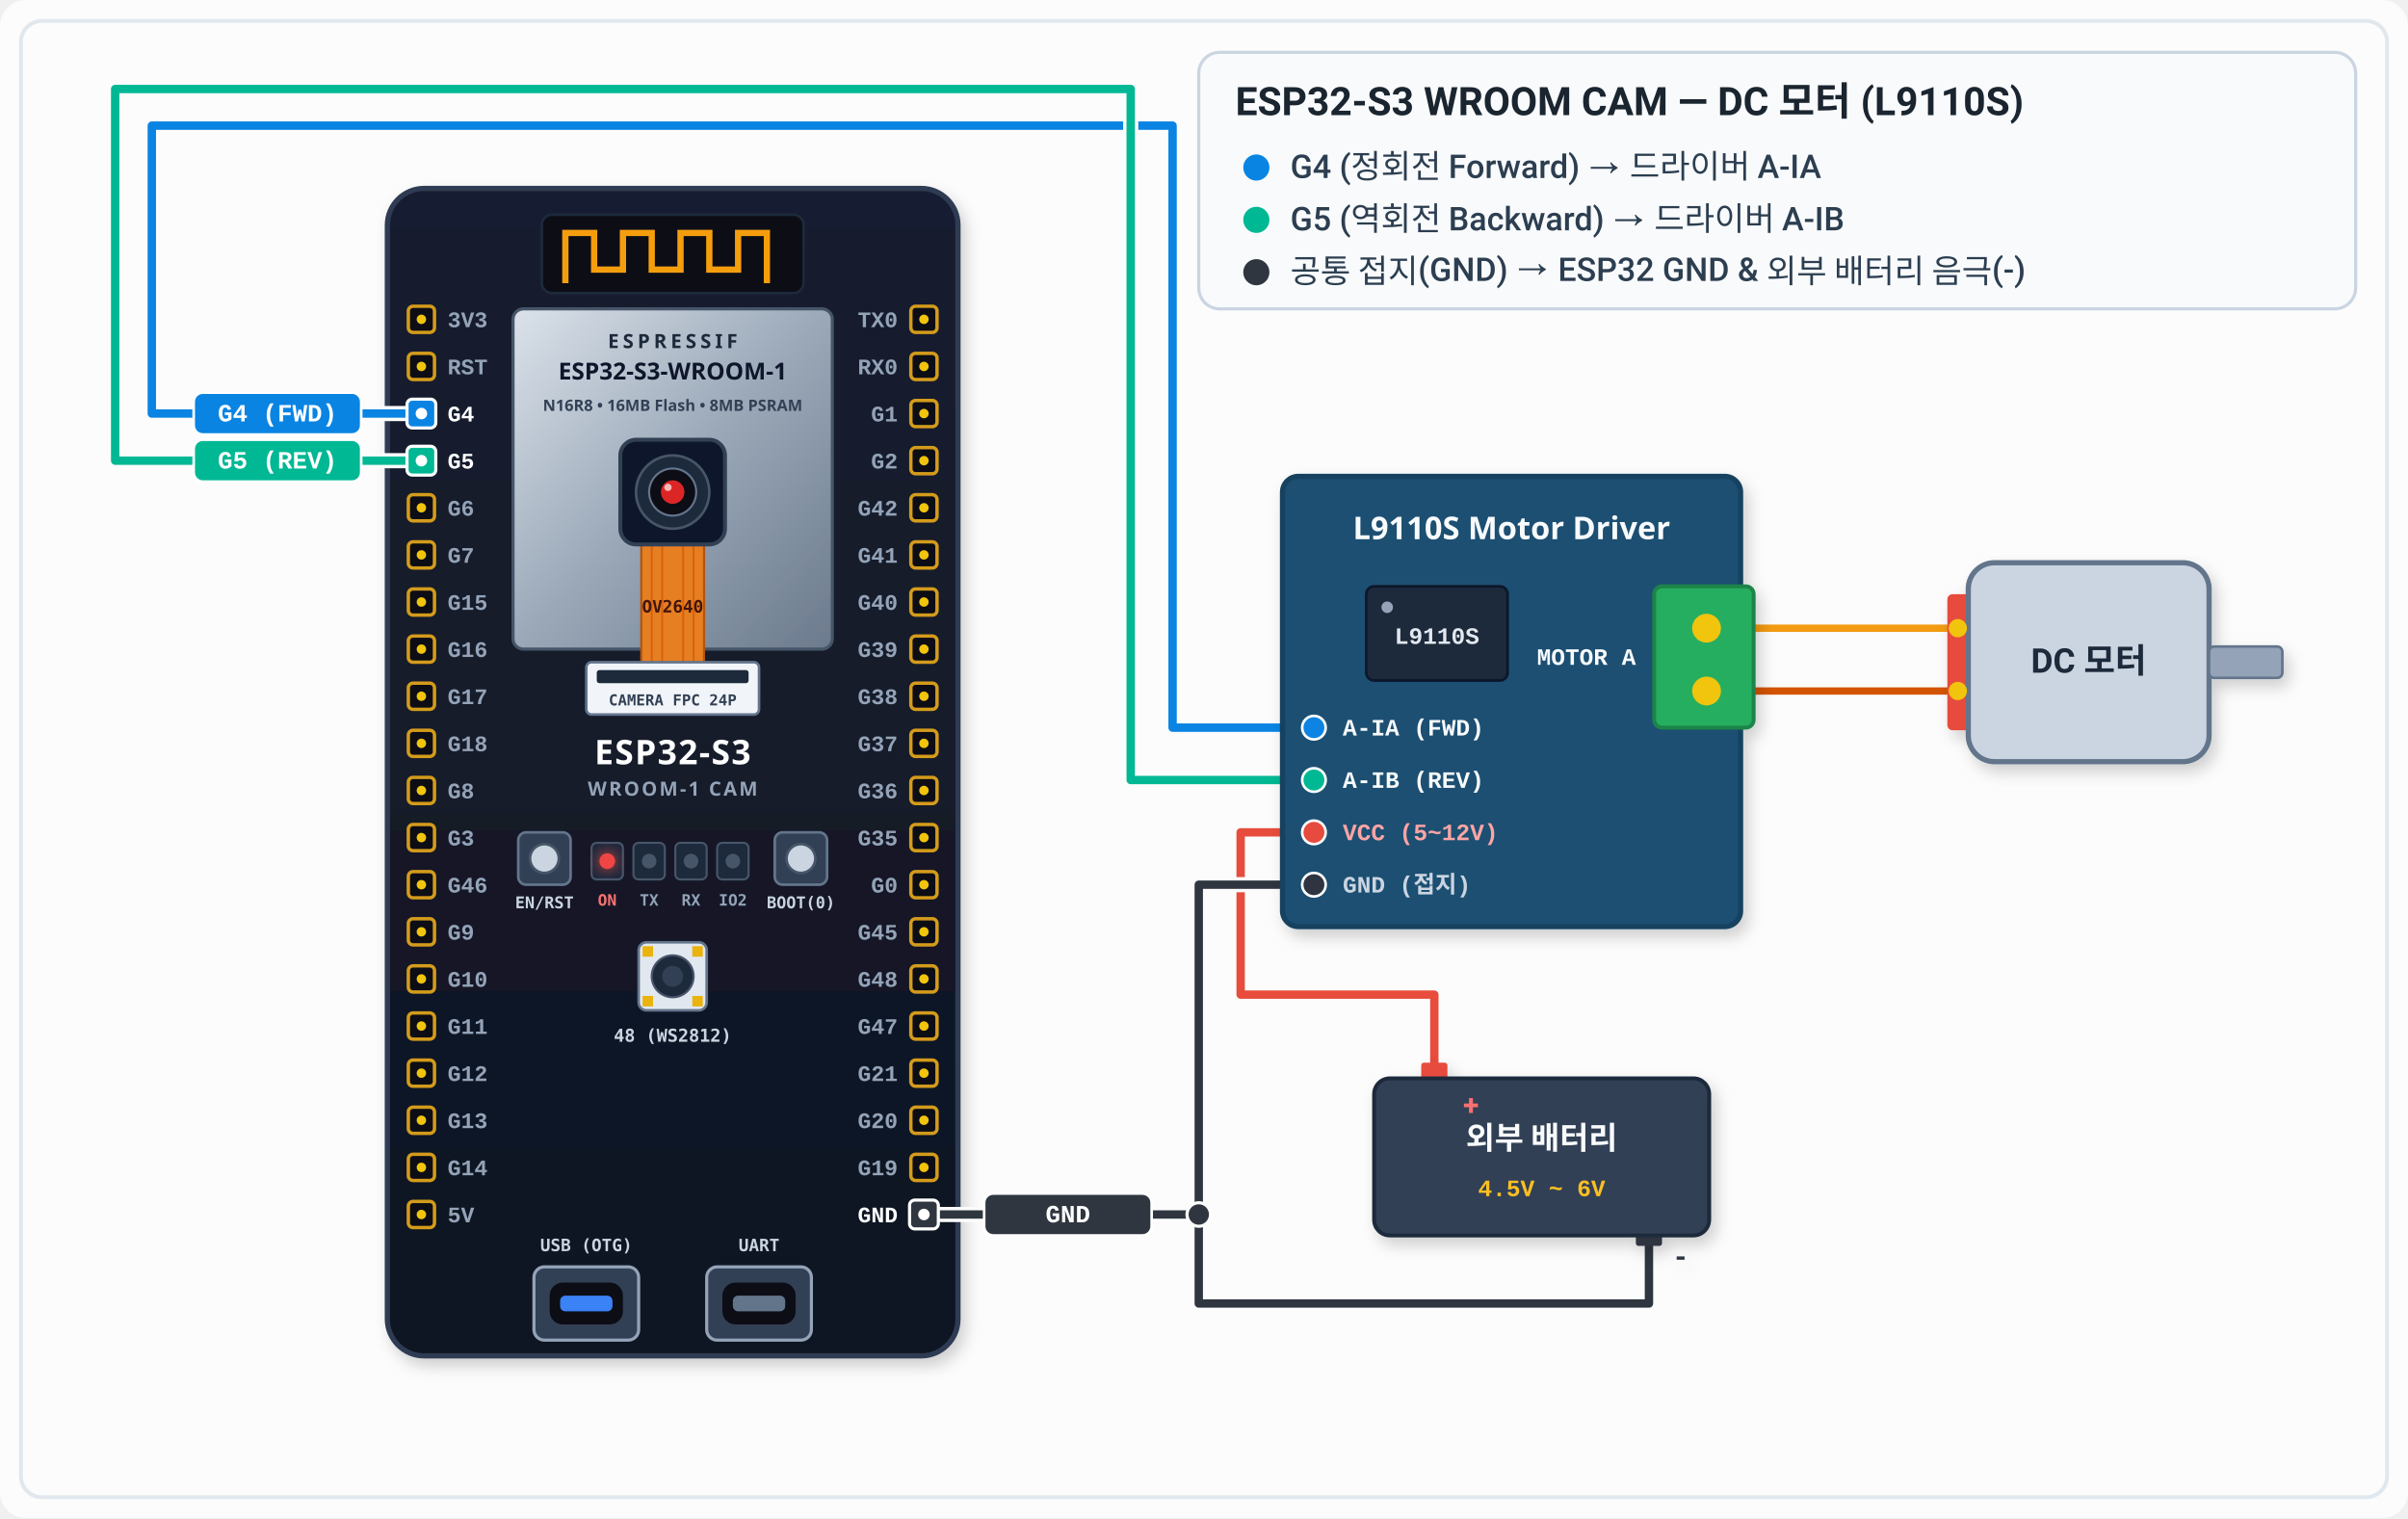
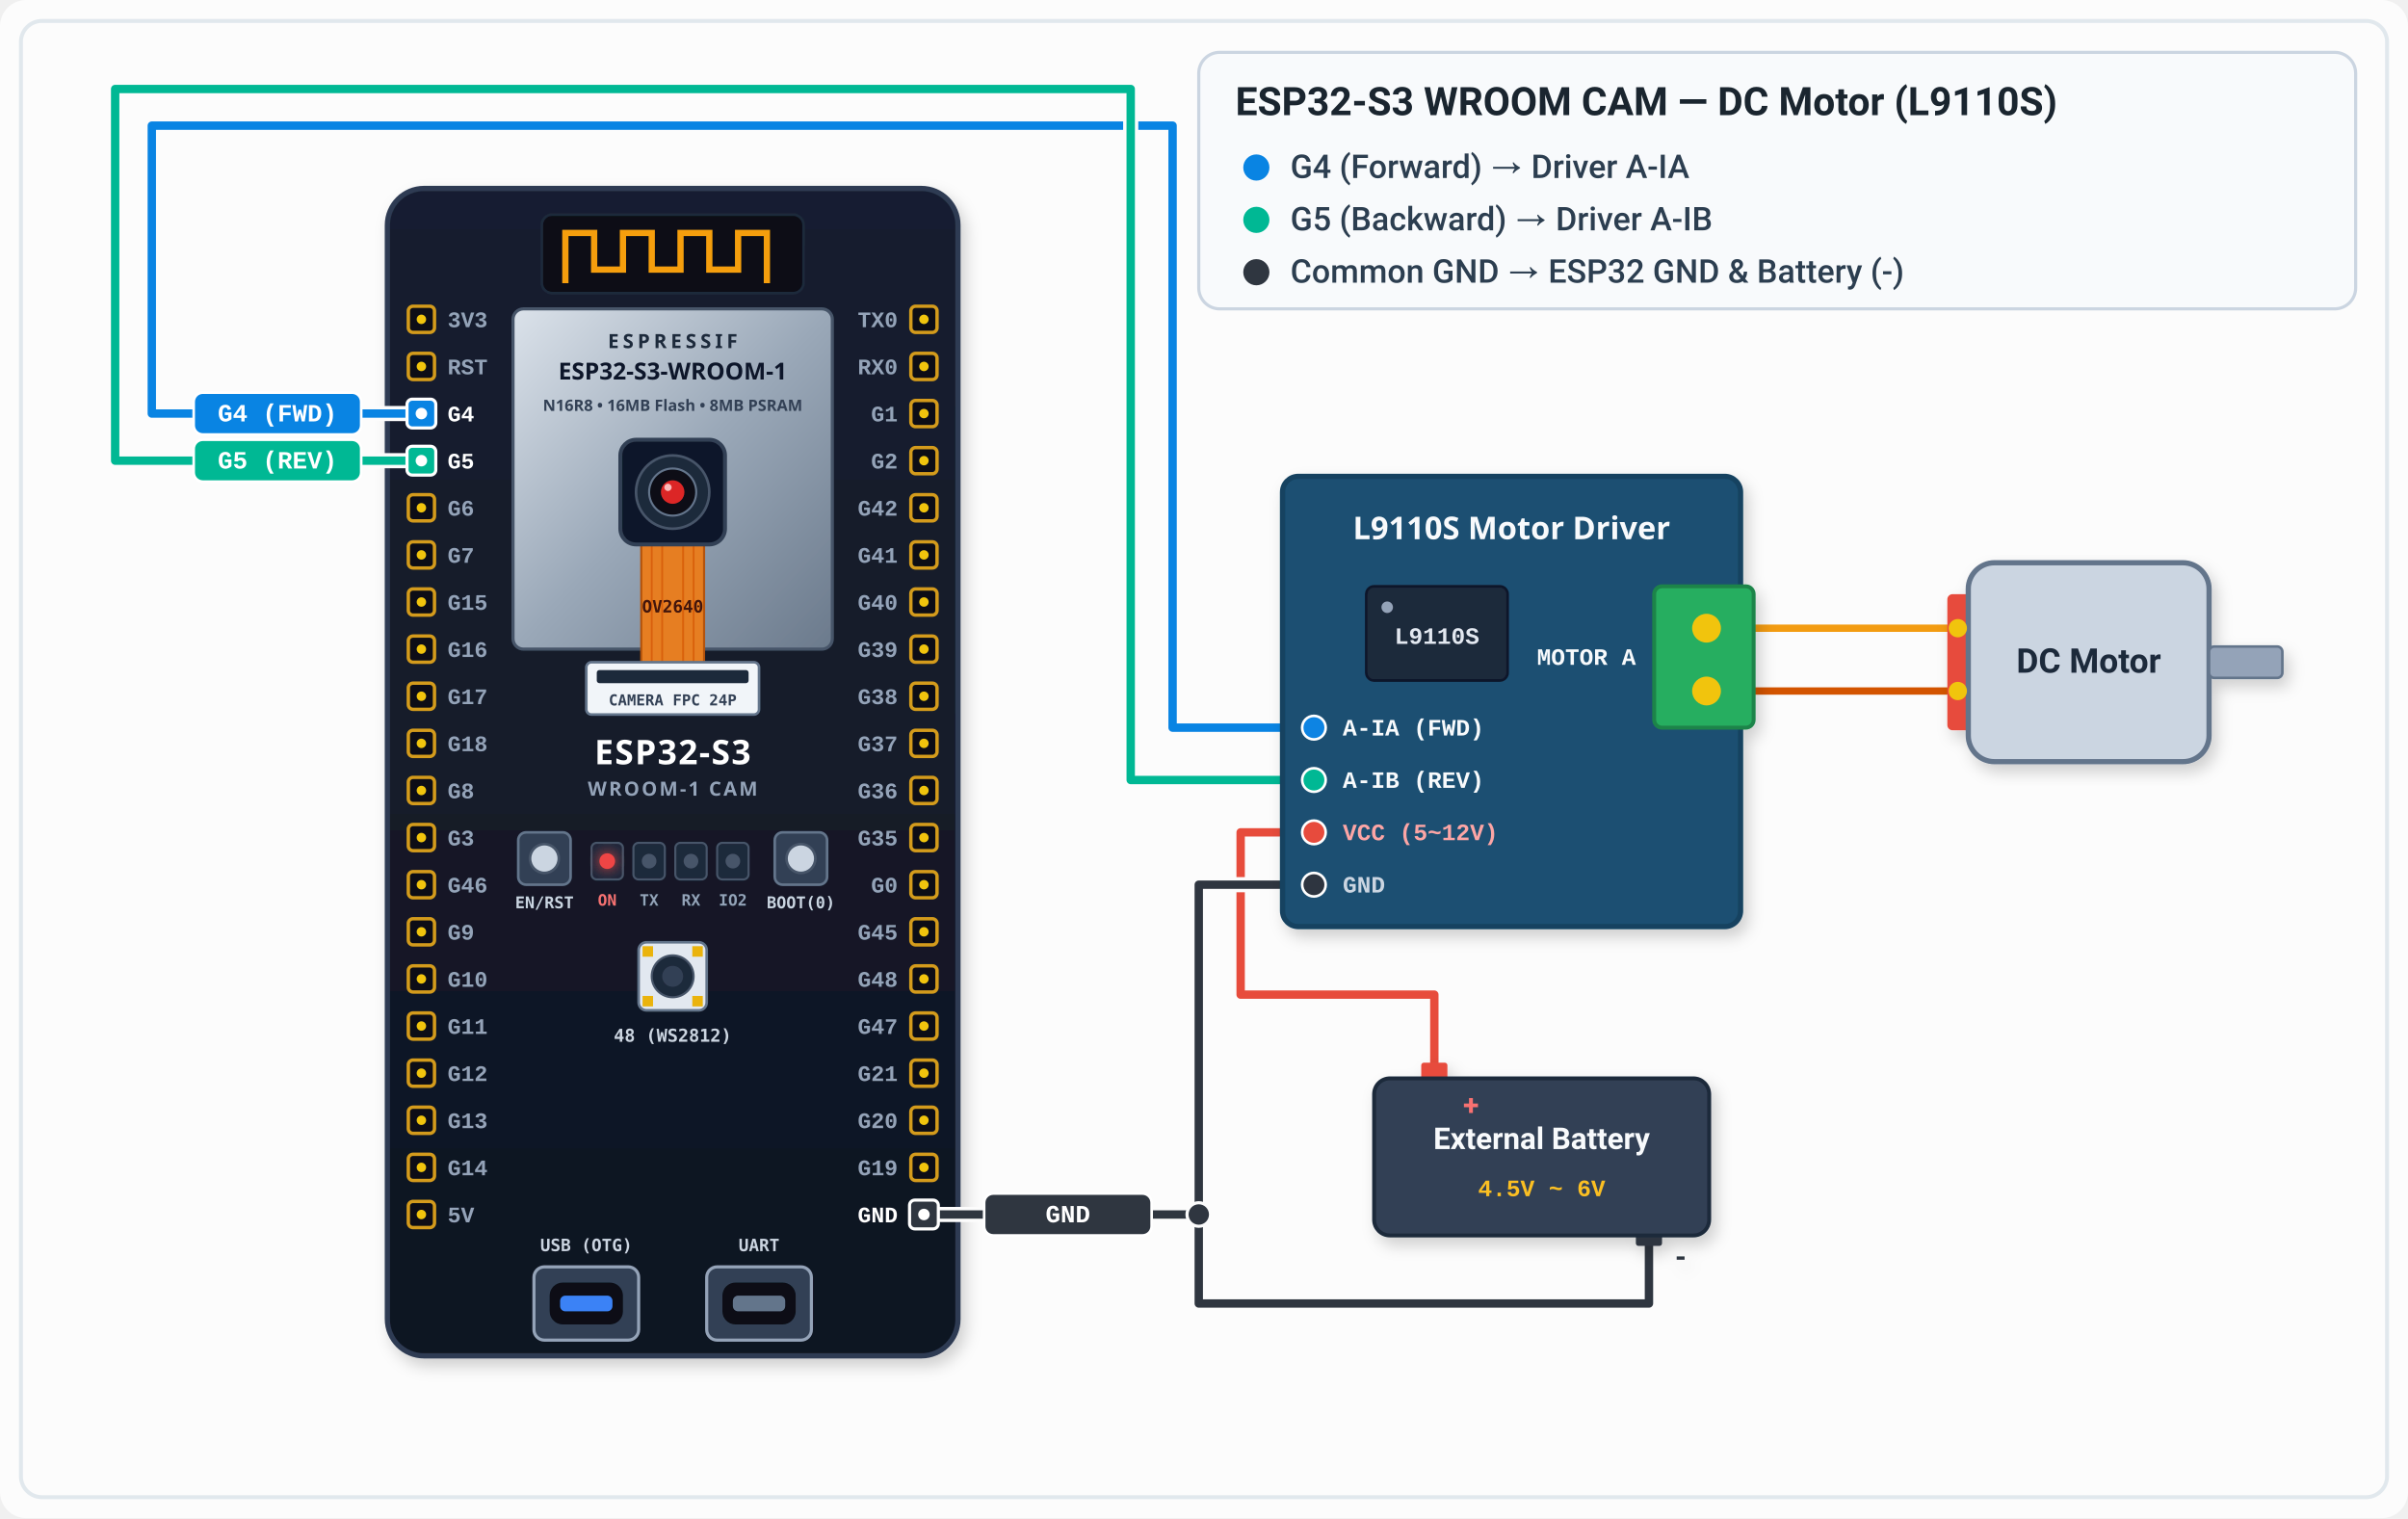
<svg xmlns="http://www.w3.org/2000/svg" viewBox="0 0 920 580" width="100%" height="100%">
  <defs>
    <style>
      .label { font-family: -apple-system, BlinkMacSystemFont, "Segoe UI", Roboto, "Malgun Gothic", Helvetica, Arial, sans-serif; font-size: 12.5px; fill: #2c3e50; font-weight: 500; }
      .title { font-family: -apple-system, BlinkMacSystemFont, "Segoe UI", Roboto, "Malgun Gothic", Helvetica, Arial, sans-serif; font-size: 15px; font-weight: 700; fill: #1a252f; }
      .comp-title { font-family: -apple-system, BlinkMacSystemFont, "Segoe UI", Roboto, "Malgun Gothic", Helvetica, Arial, sans-serif; font-size: 14px; font-weight: 700; fill: #1e293b; }
      .pin-silk { font-family: "SFMono-Regular", Consolas, "Liberation Mono", Menlo, monospace; font-size: 8.5px; font-weight: 700; }
      .pill-text { font-family: "SFMono-Regular", Consolas, "Liberation Mono", Menlo, monospace; font-size: 9.5px; fill: #ffffff; font-weight: 700; }
      .wire-lbl { font-family: -apple-system, BlinkMacSystemFont, "Segoe UI", Roboto, "Malgun Gothic", Helvetica, Arial, sans-serif; font-size: 11px; font-weight: 700; }
      .mono-sm { font-family: "SFMono-Regular", Consolas, "Liberation Mono", Menlo, monospace; font-size: 9px; font-weight: 700; }
    </style>
    <linearGradient id="shield-grad" x1="0%" y1="0%" x2="100%" y2="100%">
      <stop offset="0%" stop-color="#dbe2ea" />
      <stop offset="50%" stop-color="#9aa8b8" />
      <stop offset="100%" stop-color="#6b7a8c" />
    </linearGradient>
    <linearGradient id="pcb-grad" x1="0%" y1="0%" x2="0%" y2="100%">
      <stop offset="0%" stop-color="#171f30" />
      <stop offset="100%" stop-color="#0f1522" />
    </linearGradient>
    <filter id="shadow" x="-8%" y="-8%" width="118%" height="120%" filterUnits="objectBoundingBox">
      <feDropShadow dx="2" dy="3" stdDeviation="3" flood-opacity="0.18" />
    </filter>
    <filter id="red-glow" x="-60%" y="-60%" width="220%" height="220%">
      <feGaussianBlur stdDeviation="2.5" result="blur" />
      <feMerge>
        <feMergeNode in="blur" />
        <feMergeNode in="SourceGraphic" />
      </feMerge>
    </filter>
  </defs>
  <rect width="100%" height="100%" fill="#fcfcfc" rx="10" />
  <rect x="8" y="8" width="904" height="564" fill="none" stroke="#e1e8ed" stroke-width="1.5" rx="8" />
  <g transform="translate(148, 72)" filter="url(#shadow)">
    <rect width="218" height="446" rx="14" fill="url(#pcb-grad)" stroke="#2d3a52" stroke-width="2" />
    <rect x="59" y="10" width="100" height="30" rx="4" fill="#090d16" stroke="#1e293b" stroke-width="1" />
    <path d="M 68 35 L 68 17 L 79 17 L 79 31 L 90 31 L 90 17 L 101 17 L 101 31 L 112 31 L 112 17 L 123 17 L 123 31 L 134 31 L 134 17 L 145 17 L 145 35" fill="none" stroke="#f59e0b" stroke-width="2.4" stroke-linecap="square" stroke-linejoin="miter" />
    <rect x="48" y="46" width="122" height="130" rx="4" fill="url(#shield-grad)" stroke="#475569" stroke-width="1.2" />
    <text x="109" y="61" text-anchor="middle" font-family="sans-serif" font-size="7.5px" font-weight="800" letter-spacing="1.5" fill="#1e293b">ESPRESSIF</text>
    <text x="109" y="73" text-anchor="middle" font-family="sans-serif" font-size="9px" font-weight="800" fill="#0f172a">ESP32-S3-WROOM-1</text>
    <text x="109" y="85" text-anchor="middle" font-family="sans-serif" font-size="6px" font-weight="600" fill="#334155">N16R8 • 16MB Flash • 8MB PSRAM</text>
    <rect x="97" y="135" width="24" height="47" fill="#e67e22" stroke="#b45309" stroke-width="0.8" />
    <line x1="101" y1="136" x2="101" y2="181" stroke="#d35400" stroke-width="0.7" opacity="0.7" />
    <line x1="105" y1="136" x2="105" y2="181" stroke="#d35400" stroke-width="0.7" opacity="0.7" />
    <line x1="113" y1="136" x2="113" y2="181" stroke="#d35400" stroke-width="0.7" opacity="0.7" />
    <line x1="117" y1="136" x2="117" y2="181" stroke="#d35400" stroke-width="0.7" opacity="0.7" />
    <text x="109" y="162" text-anchor="middle" font-family="monospace" font-size="6.5px" font-weight="700" fill="#431407">OV2640</text>
    <rect x="89" y="96" width="40" height="40" rx="6" fill="#0f172a" stroke="#334155" stroke-width="1.5" />
    <circle cx="109" cy="116" r="14" fill="#1e293b" stroke="#475569" stroke-width="1" />
    <circle cx="109" cy="116" r="9" fill="#090d16" stroke="#64748b" stroke-width="0.8" />
    <circle cx="109" cy="116" r="4.5" fill="#dc2626" />
    <circle cx="107.2" cy="114.2" r="1.4" fill="#fecaca" opacity="0.9" />
    <rect x="76" y="181" width="66" height="20" rx="2" fill="#f1f5f9" stroke="#64748b" stroke-width="1" />
    <rect x="80" y="184" width="58" height="5" rx="1" fill="#1e293b" />
    <text x="109" y="197.5" text-anchor="middle" font-family="monospace" font-size="5.8px" font-weight="700" fill="#334155">CAMERA FPC 24P</text>
    <text x="109" y="220" text-anchor="middle" font-family="sans-serif" font-size="13px" font-weight="800" letter-spacing="0.5" fill="#ffffff">ESP32-S3</text>
    <text x="109" y="232" text-anchor="middle" font-family="sans-serif" font-size="7.5px" font-weight="700" letter-spacing="0.8" fill="#94a3b8">WROOM-1 CAM</text>
    <rect x="50" y="246" width="20" height="20" rx="3" fill="#334155" stroke="#64748b" stroke-width="1" />
    <circle cx="60" cy="256" r="5.5" fill="#cbd5e1" stroke="#475569" stroke-width="1" />
    <text x="60" y="275" text-anchor="middle" font-family="monospace" font-size="6.2px" font-weight="700" fill="#cbd5e1">EN/RST</text>
    <rect x="78" y="250" width="12" height="14" rx="2" fill="#1e293b" stroke="#475569" stroke-width="0.8" />
    <circle cx="84" cy="257" r="3" fill="#ef4444" filter="url(#red-glow)" />
    <text x="84" y="274" text-anchor="middle" font-family="monospace" font-size="6px" font-weight="700" fill="#f87171">ON</text>
    <rect x="94" y="250" width="12" height="14" rx="2" fill="#1e293b" stroke="#475569" stroke-width="0.8" />
    <circle cx="100" cy="257" r="2.8" fill="#475569" />
    <text x="100" y="274" text-anchor="middle" font-family="monospace" font-size="6px" font-weight="700" fill="#94a3b8">TX</text>
    <rect x="110" y="250" width="12" height="14" rx="2" fill="#1e293b" stroke="#475569" stroke-width="0.8" />
    <circle cx="116" cy="257" r="2.8" fill="#475569" />
    <text x="116" y="274" text-anchor="middle" font-family="monospace" font-size="6px" font-weight="700" fill="#94a3b8">RX</text>
    <rect x="126" y="250" width="12" height="14" rx="2" fill="#1e293b" stroke="#475569" stroke-width="0.8" />
    <circle cx="132" cy="257" r="2.8" fill="#475569" />
    <text x="132" y="274" text-anchor="middle" font-family="monospace" font-size="6px" font-weight="700" fill="#94a3b8">IO2</text>
    <rect x="148" y="246" width="20" height="20" rx="3" fill="#334155" stroke="#64748b" stroke-width="1" />
    <circle cx="158" cy="256" r="5.5" fill="#cbd5e1" stroke="#475569" stroke-width="1" />
    <text x="158" y="275" text-anchor="middle" font-family="monospace" font-size="6.2px" font-weight="700" fill="#cbd5e1">BOOT(0)</text>
    <rect x="96" y="288" width="26" height="26" rx="3" fill="#e2e8f0" stroke="#64748b" stroke-width="1" />
    <rect x="97.5" y="289.5" width="4" height="4" fill="#eab308" />
    <rect x="116.5" y="289.5" width="4" height="4" fill="#eab308" />
    <rect x="97.5" y="308.5" width="4" height="4" fill="#eab308" />
    <rect x="116.5" y="308.5" width="4" height="4" fill="#eab308" />
    <circle cx="109" cy="301" r="8" fill="#1e293b" stroke="#475569" stroke-width="0.8" />
    <circle cx="109" cy="301" r="4" fill="#334155" />
    <text x="109" y="326" text-anchor="middle" font-family="monospace" font-size="6.8px" font-weight="700" fill="#cbd5e1">48 (WS2812)</text>
    <text x="76" y="406" text-anchor="middle" font-family="monospace" font-size="6.5px" font-weight="700" fill="#cbd5e1">USB (OTG)</text>
    <rect x="56" y="412" width="40" height="28" rx="4" fill="#334155" stroke="#94a3b8" stroke-width="1.2" />
    <rect x="62" y="418" width="28" height="16" rx="5" fill="#090d16" />
    <rect x="66" y="423" width="20" height="6" rx="2" fill="#3b82f6" />
    <text x="142" y="406" text-anchor="middle" font-family="monospace" font-size="6.5px" font-weight="700" fill="#cbd5e1">UART</text>
    <rect x="122" y="412" width="40" height="28" rx="4" fill="#334155" stroke="#94a3b8" stroke-width="1.2" />
    <rect x="128" y="418" width="28" height="16" rx="5" fill="#090d16" />
    <rect x="132" y="423" width="20" height="6" rx="2" fill="#64748b" />
    <rect x="8" y="45" width="10" height="10" rx="1.8" fill="#0b0f17" stroke="#d49b1a" stroke-width="1.3" />
    <circle cx="13" cy="50" r="1.8" fill="#f1c40f" />
    <text x="23" y="53" text-anchor="start" class="pin-silk" fill="#94a3b8">3V3</text>
    <rect x="8" y="63" width="10" height="10" rx="1.8" fill="#0b0f17" stroke="#d49b1a" stroke-width="1.3" />
    <circle cx="13" cy="68" r="1.8" fill="#f1c40f" />
    <text x="23" y="71" text-anchor="start" class="pin-silk" fill="#94a3b8">RST</text>
    <rect x="8" y="81" width="10" height="10" rx="1.8" fill="#0b0f17" stroke="#d49b1a" stroke-width="1.3" />
    <circle cx="13" cy="86" r="1.8" fill="#f1c40f" />
    <text x="23" y="89" text-anchor="start" class="pin-silk" fill="#ffffff">G4</text>
    <rect x="8" y="99" width="10" height="10" rx="1.8" fill="#0b0f17" stroke="#d49b1a" stroke-width="1.3" />
    <circle cx="13" cy="104" r="1.8" fill="#f1c40f" />
    <text x="23" y="107" text-anchor="start" class="pin-silk" fill="#ffffff">G5</text>
    <rect x="8" y="117" width="10" height="10" rx="1.8" fill="#0b0f17" stroke="#d49b1a" stroke-width="1.3" />
    <circle cx="13" cy="122" r="1.8" fill="#f1c40f" />
    <text x="23" y="125" text-anchor="start" class="pin-silk" fill="#94a3b8">G6</text>
    <rect x="8" y="135" width="10" height="10" rx="1.8" fill="#0b0f17" stroke="#d49b1a" stroke-width="1.3" />
    <circle cx="13" cy="140" r="1.8" fill="#f1c40f" />
    <text x="23" y="143" text-anchor="start" class="pin-silk" fill="#94a3b8">G7</text>
    <rect x="8" y="153" width="10" height="10" rx="1.8" fill="#0b0f17" stroke="#d49b1a" stroke-width="1.3" />
    <circle cx="13" cy="158" r="1.8" fill="#f1c40f" />
    <text x="23" y="161" text-anchor="start" class="pin-silk" fill="#94a3b8">G15</text>
    <rect x="8" y="171" width="10" height="10" rx="1.8" fill="#0b0f17" stroke="#d49b1a" stroke-width="1.3" />
    <circle cx="13" cy="176" r="1.8" fill="#f1c40f" />
    <text x="23" y="179" text-anchor="start" class="pin-silk" fill="#94a3b8">G16</text>
    <rect x="8" y="189" width="10" height="10" rx="1.8" fill="#0b0f17" stroke="#d49b1a" stroke-width="1.3" />
    <circle cx="13" cy="194" r="1.8" fill="#f1c40f" />
    <text x="23" y="197" text-anchor="start" class="pin-silk" fill="#94a3b8">G17</text>
    <rect x="8" y="207" width="10" height="10" rx="1.8" fill="#0b0f17" stroke="#d49b1a" stroke-width="1.3" />
    <circle cx="13" cy="212" r="1.8" fill="#f1c40f" />
    <text x="23" y="215" text-anchor="start" class="pin-silk" fill="#94a3b8">G18</text>
    <rect x="8" y="225" width="10" height="10" rx="1.8" fill="#0b0f17" stroke="#d49b1a" stroke-width="1.3" />
    <circle cx="13" cy="230" r="1.8" fill="#f1c40f" />
    <text x="23" y="233" text-anchor="start" class="pin-silk" fill="#94a3b8">G8</text>
    <rect x="8" y="243" width="10" height="10" rx="1.8" fill="#0b0f17" stroke="#d49b1a" stroke-width="1.3" />
    <circle cx="13" cy="248" r="1.8" fill="#f1c40f" />
    <text x="23" y="251" text-anchor="start" class="pin-silk" fill="#94a3b8">G3</text>
    <rect x="8" y="261" width="10" height="10" rx="1.8" fill="#0b0f17" stroke="#d49b1a" stroke-width="1.3" />
    <circle cx="13" cy="266" r="1.8" fill="#f1c40f" />
    <text x="23" y="269" text-anchor="start" class="pin-silk" fill="#94a3b8">G46</text>
    <rect x="8" y="279" width="10" height="10" rx="1.8" fill="#0b0f17" stroke="#d49b1a" stroke-width="1.3" />
    <circle cx="13" cy="284" r="1.8" fill="#f1c40f" />
    <text x="23" y="287" text-anchor="start" class="pin-silk" fill="#94a3b8">G9</text>
    <rect x="8" y="297" width="10" height="10" rx="1.8" fill="#0b0f17" stroke="#d49b1a" stroke-width="1.3" />
    <circle cx="13" cy="302" r="1.8" fill="#f1c40f" />
    <text x="23" y="305" text-anchor="start" class="pin-silk" fill="#94a3b8">G10</text>
    <rect x="8" y="315" width="10" height="10" rx="1.8" fill="#0b0f17" stroke="#d49b1a" stroke-width="1.3" />
    <circle cx="13" cy="320" r="1.8" fill="#f1c40f" />
    <text x="23" y="323" text-anchor="start" class="pin-silk" fill="#94a3b8">G11</text>
    <rect x="8" y="333" width="10" height="10" rx="1.8" fill="#0b0f17" stroke="#d49b1a" stroke-width="1.3" />
    <circle cx="13" cy="338" r="1.8" fill="#f1c40f" />
    <text x="23" y="341" text-anchor="start" class="pin-silk" fill="#94a3b8">G12</text>
    <rect x="8" y="351" width="10" height="10" rx="1.8" fill="#0b0f17" stroke="#d49b1a" stroke-width="1.3" />
    <circle cx="13" cy="356" r="1.8" fill="#f1c40f" />
    <text x="23" y="359" text-anchor="start" class="pin-silk" fill="#94a3b8">G13</text>
    <rect x="8" y="369" width="10" height="10" rx="1.8" fill="#0b0f17" stroke="#d49b1a" stroke-width="1.3" />
    <circle cx="13" cy="374" r="1.8" fill="#f1c40f" />
    <text x="23" y="377" text-anchor="start" class="pin-silk" fill="#94a3b8">G14</text>
    <rect x="8" y="387" width="10" height="10" rx="1.8" fill="#0b0f17" stroke="#d49b1a" stroke-width="1.3" />
    <circle cx="13" cy="392" r="1.8" fill="#f1c40f" />
    <text x="23" y="395" text-anchor="start" class="pin-silk" fill="#94a3b8">5V</text>
    <rect x="200" y="45" width="10" height="10" rx="1.8" fill="#0b0f17" stroke="#d49b1a" stroke-width="1.3" />
    <circle cx="205" cy="50" r="1.8" fill="#f1c40f" />
    <text x="195" y="53" text-anchor="end" class="pin-silk" fill="#94a3b8">TX0</text>
    <rect x="200" y="63" width="10" height="10" rx="1.8" fill="#0b0f17" stroke="#d49b1a" stroke-width="1.3" />
    <circle cx="205" cy="68" r="1.8" fill="#f1c40f" />
    <text x="195" y="71" text-anchor="end" class="pin-silk" fill="#94a3b8">RX0</text>
    <rect x="200" y="81" width="10" height="10" rx="1.8" fill="#0b0f17" stroke="#d49b1a" stroke-width="1.3" />
    <circle cx="205" cy="86" r="1.8" fill="#f1c40f" />
    <text x="195" y="89" text-anchor="end" class="pin-silk" fill="#94a3b8">G1</text>
    <rect x="200" y="99" width="10" height="10" rx="1.8" fill="#0b0f17" stroke="#d49b1a" stroke-width="1.3" />
    <circle cx="205" cy="104" r="1.8" fill="#f1c40f" />
    <text x="195" y="107" text-anchor="end" class="pin-silk" fill="#94a3b8">G2</text>
    <rect x="200" y="117" width="10" height="10" rx="1.8" fill="#0b0f17" stroke="#d49b1a" stroke-width="1.3" />
    <circle cx="205" cy="122" r="1.8" fill="#f1c40f" />
    <text x="195" y="125" text-anchor="end" class="pin-silk" fill="#94a3b8">G42</text>
    <rect x="200" y="135" width="10" height="10" rx="1.8" fill="#0b0f17" stroke="#d49b1a" stroke-width="1.3" />
    <circle cx="205" cy="140" r="1.8" fill="#f1c40f" />
    <text x="195" y="143" text-anchor="end" class="pin-silk" fill="#94a3b8">G41</text>
    <rect x="200" y="153" width="10" height="10" rx="1.8" fill="#0b0f17" stroke="#d49b1a" stroke-width="1.3" />
    <circle cx="205" cy="158" r="1.8" fill="#f1c40f" />
    <text x="195" y="161" text-anchor="end" class="pin-silk" fill="#94a3b8">G40</text>
    <rect x="200" y="171" width="10" height="10" rx="1.8" fill="#0b0f17" stroke="#d49b1a" stroke-width="1.3" />
    <circle cx="205" cy="176" r="1.8" fill="#f1c40f" />
    <text x="195" y="179" text-anchor="end" class="pin-silk" fill="#94a3b8">G39</text>
    <rect x="200" y="189" width="10" height="10" rx="1.8" fill="#0b0f17" stroke="#d49b1a" stroke-width="1.3" />
    <circle cx="205" cy="194" r="1.8" fill="#f1c40f" />
    <text x="195" y="197" text-anchor="end" class="pin-silk" fill="#94a3b8">G38</text>
    <rect x="200" y="207" width="10" height="10" rx="1.8" fill="#0b0f17" stroke="#d49b1a" stroke-width="1.3" />
    <circle cx="205" cy="212" r="1.8" fill="#f1c40f" />
    <text x="195" y="215" text-anchor="end" class="pin-silk" fill="#94a3b8">G37</text>
    <rect x="200" y="225" width="10" height="10" rx="1.8" fill="#0b0f17" stroke="#d49b1a" stroke-width="1.3" />
    <circle cx="205" cy="230" r="1.8" fill="#f1c40f" />
    <text x="195" y="233" text-anchor="end" class="pin-silk" fill="#94a3b8">G36</text>
    <rect x="200" y="243" width="10" height="10" rx="1.8" fill="#0b0f17" stroke="#d49b1a" stroke-width="1.3" />
    <circle cx="205" cy="248" r="1.8" fill="#f1c40f" />
    <text x="195" y="251" text-anchor="end" class="pin-silk" fill="#94a3b8">G35</text>
    <rect x="200" y="261" width="10" height="10" rx="1.8" fill="#0b0f17" stroke="#d49b1a" stroke-width="1.3" />
    <circle cx="205" cy="266" r="1.8" fill="#f1c40f" />
    <text x="195" y="269" text-anchor="end" class="pin-silk" fill="#94a3b8">G0</text>
    <rect x="200" y="279" width="10" height="10" rx="1.8" fill="#0b0f17" stroke="#d49b1a" stroke-width="1.3" />
    <circle cx="205" cy="284" r="1.8" fill="#f1c40f" />
    <text x="195" y="287" text-anchor="end" class="pin-silk" fill="#94a3b8">G45</text>
    <rect x="200" y="297" width="10" height="10" rx="1.8" fill="#0b0f17" stroke="#d49b1a" stroke-width="1.3" />
    <circle cx="205" cy="302" r="1.8" fill="#f1c40f" />
    <text x="195" y="305" text-anchor="end" class="pin-silk" fill="#94a3b8">G48</text>
    <rect x="200" y="315" width="10" height="10" rx="1.8" fill="#0b0f17" stroke="#d49b1a" stroke-width="1.3" />
    <circle cx="205" cy="320" r="1.8" fill="#f1c40f" />
    <text x="195" y="323" text-anchor="end" class="pin-silk" fill="#94a3b8">G47</text>
    <rect x="200" y="333" width="10" height="10" rx="1.8" fill="#0b0f17" stroke="#d49b1a" stroke-width="1.3" />
    <circle cx="205" cy="338" r="1.8" fill="#f1c40f" />
    <text x="195" y="341" text-anchor="end" class="pin-silk" fill="#94a3b8">G21</text>
    <rect x="200" y="351" width="10" height="10" rx="1.8" fill="#0b0f17" stroke="#d49b1a" stroke-width="1.3" />
    <circle cx="205" cy="356" r="1.8" fill="#f1c40f" />
    <text x="195" y="359" text-anchor="end" class="pin-silk" fill="#94a3b8">G20</text>
    <rect x="200" y="369" width="10" height="10" rx="1.8" fill="#0b0f17" stroke="#d49b1a" stroke-width="1.3" />
    <circle cx="205" cy="374" r="1.8" fill="#f1c40f" />
    <text x="195" y="377" text-anchor="end" class="pin-silk" fill="#94a3b8">G19</text>
    <rect x="200" y="387" width="10" height="10" rx="1.8" fill="#0b0f17" stroke="#d49b1a" stroke-width="1.3" />
    <circle cx="205" cy="392" r="1.8" fill="#f1c40f" />
    <text x="195" y="395" text-anchor="end" class="pin-silk" fill="#ffffff">GND</text>
  </g>
  <g>
    <path d="M 161 158 L 58 158 L 58 48 L 448 48 L 448 278 L 502 278" fill="none" stroke="#fcfcfc" stroke-width="5.8" stroke-linecap="round" stroke-linejoin="round" />
    <path d="M 161 158 L 58 158 L 58 48 L 448 48 L 448 278 L 502 278" fill="none" stroke="#0984e3" stroke-width="3.2" stroke-linecap="round" stroke-linejoin="round" />
    <path d="M 161 176 L 44 176 L 44 34 L 432 34 L 432 298 L 502 298" fill="none" stroke="#fcfcfc" stroke-width="5.8" stroke-linecap="round" stroke-linejoin="round" />
    <path d="M 161 176 L 44 176 L 44 34 L 432 34 L 432 298 L 502 298" fill="none" stroke="#00b894" stroke-width="3.2" stroke-linecap="round" stroke-linejoin="round" />
    <path d="M 548 408 L 548 380 L 474 380 L 474 318 L 502 318" fill="none" stroke="#fcfcfc" stroke-width="5.8" stroke-linecap="round" stroke-linejoin="round" />
    <path d="M 548 408 L 548 380 L 474 380 L 474 318 L 502 318" fill="none" stroke="#e74c3c" stroke-width="3.2" stroke-linecap="round" stroke-linejoin="round" />
    <path d="M 353 464 L 458 464 L 458 338 L 502 338" fill="none" stroke="#fcfcfc" stroke-width="5.8" stroke-linecap="round" stroke-linejoin="round" />
    <path d="M 353 464 L 458 464 L 458 338 L 502 338" fill="none" stroke="#2f3640" stroke-width="3.2" stroke-linecap="round" stroke-linejoin="round" />
    <path d="M 458 464 L 458 498 L 630 498 L 630 472" fill="none" stroke="#fcfcfc" stroke-width="5.8" stroke-linecap="round" stroke-linejoin="round" />
    <path d="M 458 464 L 458 498 L 630 498 L 630 472" fill="none" stroke="#2f3640" stroke-width="3.2" stroke-linecap="round" stroke-linejoin="round" />
    <path d="M 652 240 L 748 240" fill="none" stroke="#fcfcfc" stroke-width="5.4" stroke-linecap="round" stroke-linejoin="round" />
    <path d="M 652 240 L 748 240" fill="none" stroke="#f39c12" stroke-width="2.8" stroke-linecap="round" stroke-linejoin="round" />
    <path d="M 652 264 L 748 264" fill="none" stroke="#fcfcfc" stroke-width="5.4" stroke-linecap="round" stroke-linejoin="round" />
    <path d="M 652 264 L 748 264" fill="none" stroke="#d35400" stroke-width="2.8" stroke-linecap="round" stroke-linejoin="round" />
  </g>
  <circle cx="458" cy="464" r="4.5" fill="#2f3640" stroke="#fcfcfc" stroke-width="1.2" />
  <rect x="155.5" y="152.5" width="11" height="11" rx="2" fill="#0984e3" stroke="#ffffff" stroke-width="1.2" />
  <circle cx="161" cy="158" r="2.2" fill="#ffffff" />
  <g transform="translate(74, 150)">
    <rect width="64" height="16" rx="3.5" fill="#0984e3" stroke="#ffffff" stroke-width="1" />
    <text x="32" y="11" text-anchor="middle" class="pill-text">G4 (FWD)</text>
  </g>
  <rect x="155.5" y="170.5" width="11" height="11" rx="2" fill="#00b894" stroke="#ffffff" stroke-width="1.2" />
  <circle cx="161" cy="176" r="2.2" fill="#ffffff" />
  <g transform="translate(74, 168)">
    <rect width="64" height="16" rx="3.5" fill="#00b894" stroke="#ffffff" stroke-width="1" />
    <text x="32" y="11" text-anchor="middle" class="pill-text">G5 (REV)</text>
  </g>
  <rect x="347.5" y="458.5" width="11" height="11" rx="2" fill="#2f3640" stroke="#ffffff" stroke-width="1.2" />
  <circle cx="353" cy="464" r="2.2" fill="#ffffff" />
  <g transform="translate(376, 456)">
    <rect width="64" height="16" rx="3.5" fill="#2f3640" stroke="#ffffff" stroke-width="1" />
    <text x="32" y="11" text-anchor="middle" class="pill-text">GND</text>
  </g>
  <g transform="translate(490, 182)" filter="url(#shadow)">
    <rect width="175" height="172" rx="6" fill="#1b4f72" stroke="#154360" stroke-width="2" />
    <text x="87.5" y="24" text-anchor="middle" font-family="sans-serif" font-weight="800" font-size="12px" fill="#f8fafc">L9110S Motor Driver</text>
    <rect x="32" y="42" width="54" height="36" rx="3" fill="#1e293b" stroke="#0f172a" />
    <circle cx="40" cy="50" r="2.2" fill="#94a3b8" />
    <text x="59" y="64" text-anchor="middle" class="mono-sm" fill="#e2e8f0">L9110S</text>
    <rect x="142" y="42" width="38" height="54" rx="3" fill="#27ae60" stroke="#1e8449" stroke-width="1.5" />
    <circle cx="162" cy="58" r="5.5" fill="#f1c40f" />
    <circle cx="162" cy="82" r="5.5" fill="#f1c40f" />
    <text x="135" y="72" text-anchor="end" class="mono-sm" fill="#f8fafc">MOTOR A</text>
    <circle cx="12" cy="96" r="4.5" fill="#0984e3" stroke="#ffffff" stroke-width="1" />
    <text x="23" y="99" class="mono-sm" fill="#f8fafc">A-IA (FWD)</text>
    <circle cx="12" cy="116" r="4.5" fill="#00b894" stroke="#ffffff" stroke-width="1" />
    <text x="23" y="119" class="mono-sm" fill="#f8fafc">A-IB (REV)</text>
    <circle cx="12" cy="136" r="4.5" fill="#e74c3c" stroke="#ffffff" stroke-width="1" />
    <text x="23" y="139" class="mono-sm" fill="#fca5a5">VCC (5~12V)</text>
    <circle cx="12" cy="156" r="4.5" fill="#2f3640" stroke="#ffffff" stroke-width="1" />
-     <text x="23" y="159" class="mono-sm" fill="#cbd5e1">GND (접지)</text>
+     <text x="23" y="159" class="mono-sm" fill="#cbd5e1">GND</text>
  </g>
  <g transform="translate(752, 215)" filter="url(#shadow)">
    <rect x="-8" y="12" width="10" height="52" rx="2" fill="#e74c3c" />
    <rect width="92" height="76" rx="10" fill="#cbd5e1" stroke="#64748b" stroke-width="2" />
    <rect x="92" y="32" width="28" height="12" rx="2" fill="#94a3b8" stroke="#64748b" />
    <circle cx="-4" cy="25" r="3.5" fill="#f1c40f" />
    <circle cx="-4" cy="49" r="3.5" fill="#f1c40f" />
-     <text x="46" y="42" text-anchor="middle" class="comp-title" style="font-size:13px;">DC 모터</text>
+     <text x="46" y="42" text-anchor="middle" class="comp-title" style="font-size:13px;">DC Motor</text>
  </g>
  <g transform="translate(525, 412)" filter="url(#shadow)">
    <rect x="18" y="-6" width="10" height="8" rx="1" fill="#e74c3c" />
    <rect x="100" y="56" width="10" height="8" rx="1" fill="#2f3640" />
    <rect width="128" height="60" rx="6" fill="#334155" stroke="#1e293b" stroke-width="1.5" />
-     <text x="64" y="27" text-anchor="middle" class="wire-lbl" style="font-size:12px;" fill="#f8fafc">외부 배터리</text>
+     <text x="64" y="27" text-anchor="middle" class="wire-lbl" style="font-size:11.5px;" fill="#f8fafc">External Battery</text>
    <text x="64" y="45" text-anchor="middle" class="mono-sm" fill="#fbbf24">4.5V ~ 6V</text>
    <text x="34" y="14" class="wire-lbl" fill="#f87171">+</text>
    <text x="115" y="72" class="wire-lbl" fill="#2f3640">-</text>
  </g>
  <g transform="translate(458, 20)">
    <rect width="442" height="98" rx="8" fill="#f8fafc" stroke="#cbd5e1" stroke-width="1.2" />
-     <text x="14" y="24" class="title">ESP32-S3 WROOM CAM — DC 모터 (L9110S)</text>
+     <text x="14" y="24" class="title">ESP32-S3 WROOM CAM — DC Motor (L9110S)</text>
    <circle cx="22" cy="44" r="5" fill="#0984e3" />
-     <text x="35" y="48" class="label">G4 (정회전 Forward) → 드라이버 A-IA</text>
+     <text x="35" y="48" class="label">G4 (Forward) → Driver A-IA</text>
    <circle cx="22" cy="64" r="5" fill="#00b894" />
-     <text x="35" y="68" class="label">G5 (역회전 Backward) → 드라이버 A-IB</text>
+     <text x="35" y="68" class="label">G5 (Backward) → Driver A-IB</text>
    <circle cx="22" cy="84" r="5" fill="#2f3640" />
-     <text x="35" y="88" class="label">공통 접지(GND) → ESP32 GND &amp; 외부 배터리 음극(-)</text>
+     <text x="35" y="88" class="label">Common GND → ESP32 GND &amp; Battery (-)</text>
  </g>
</svg>
